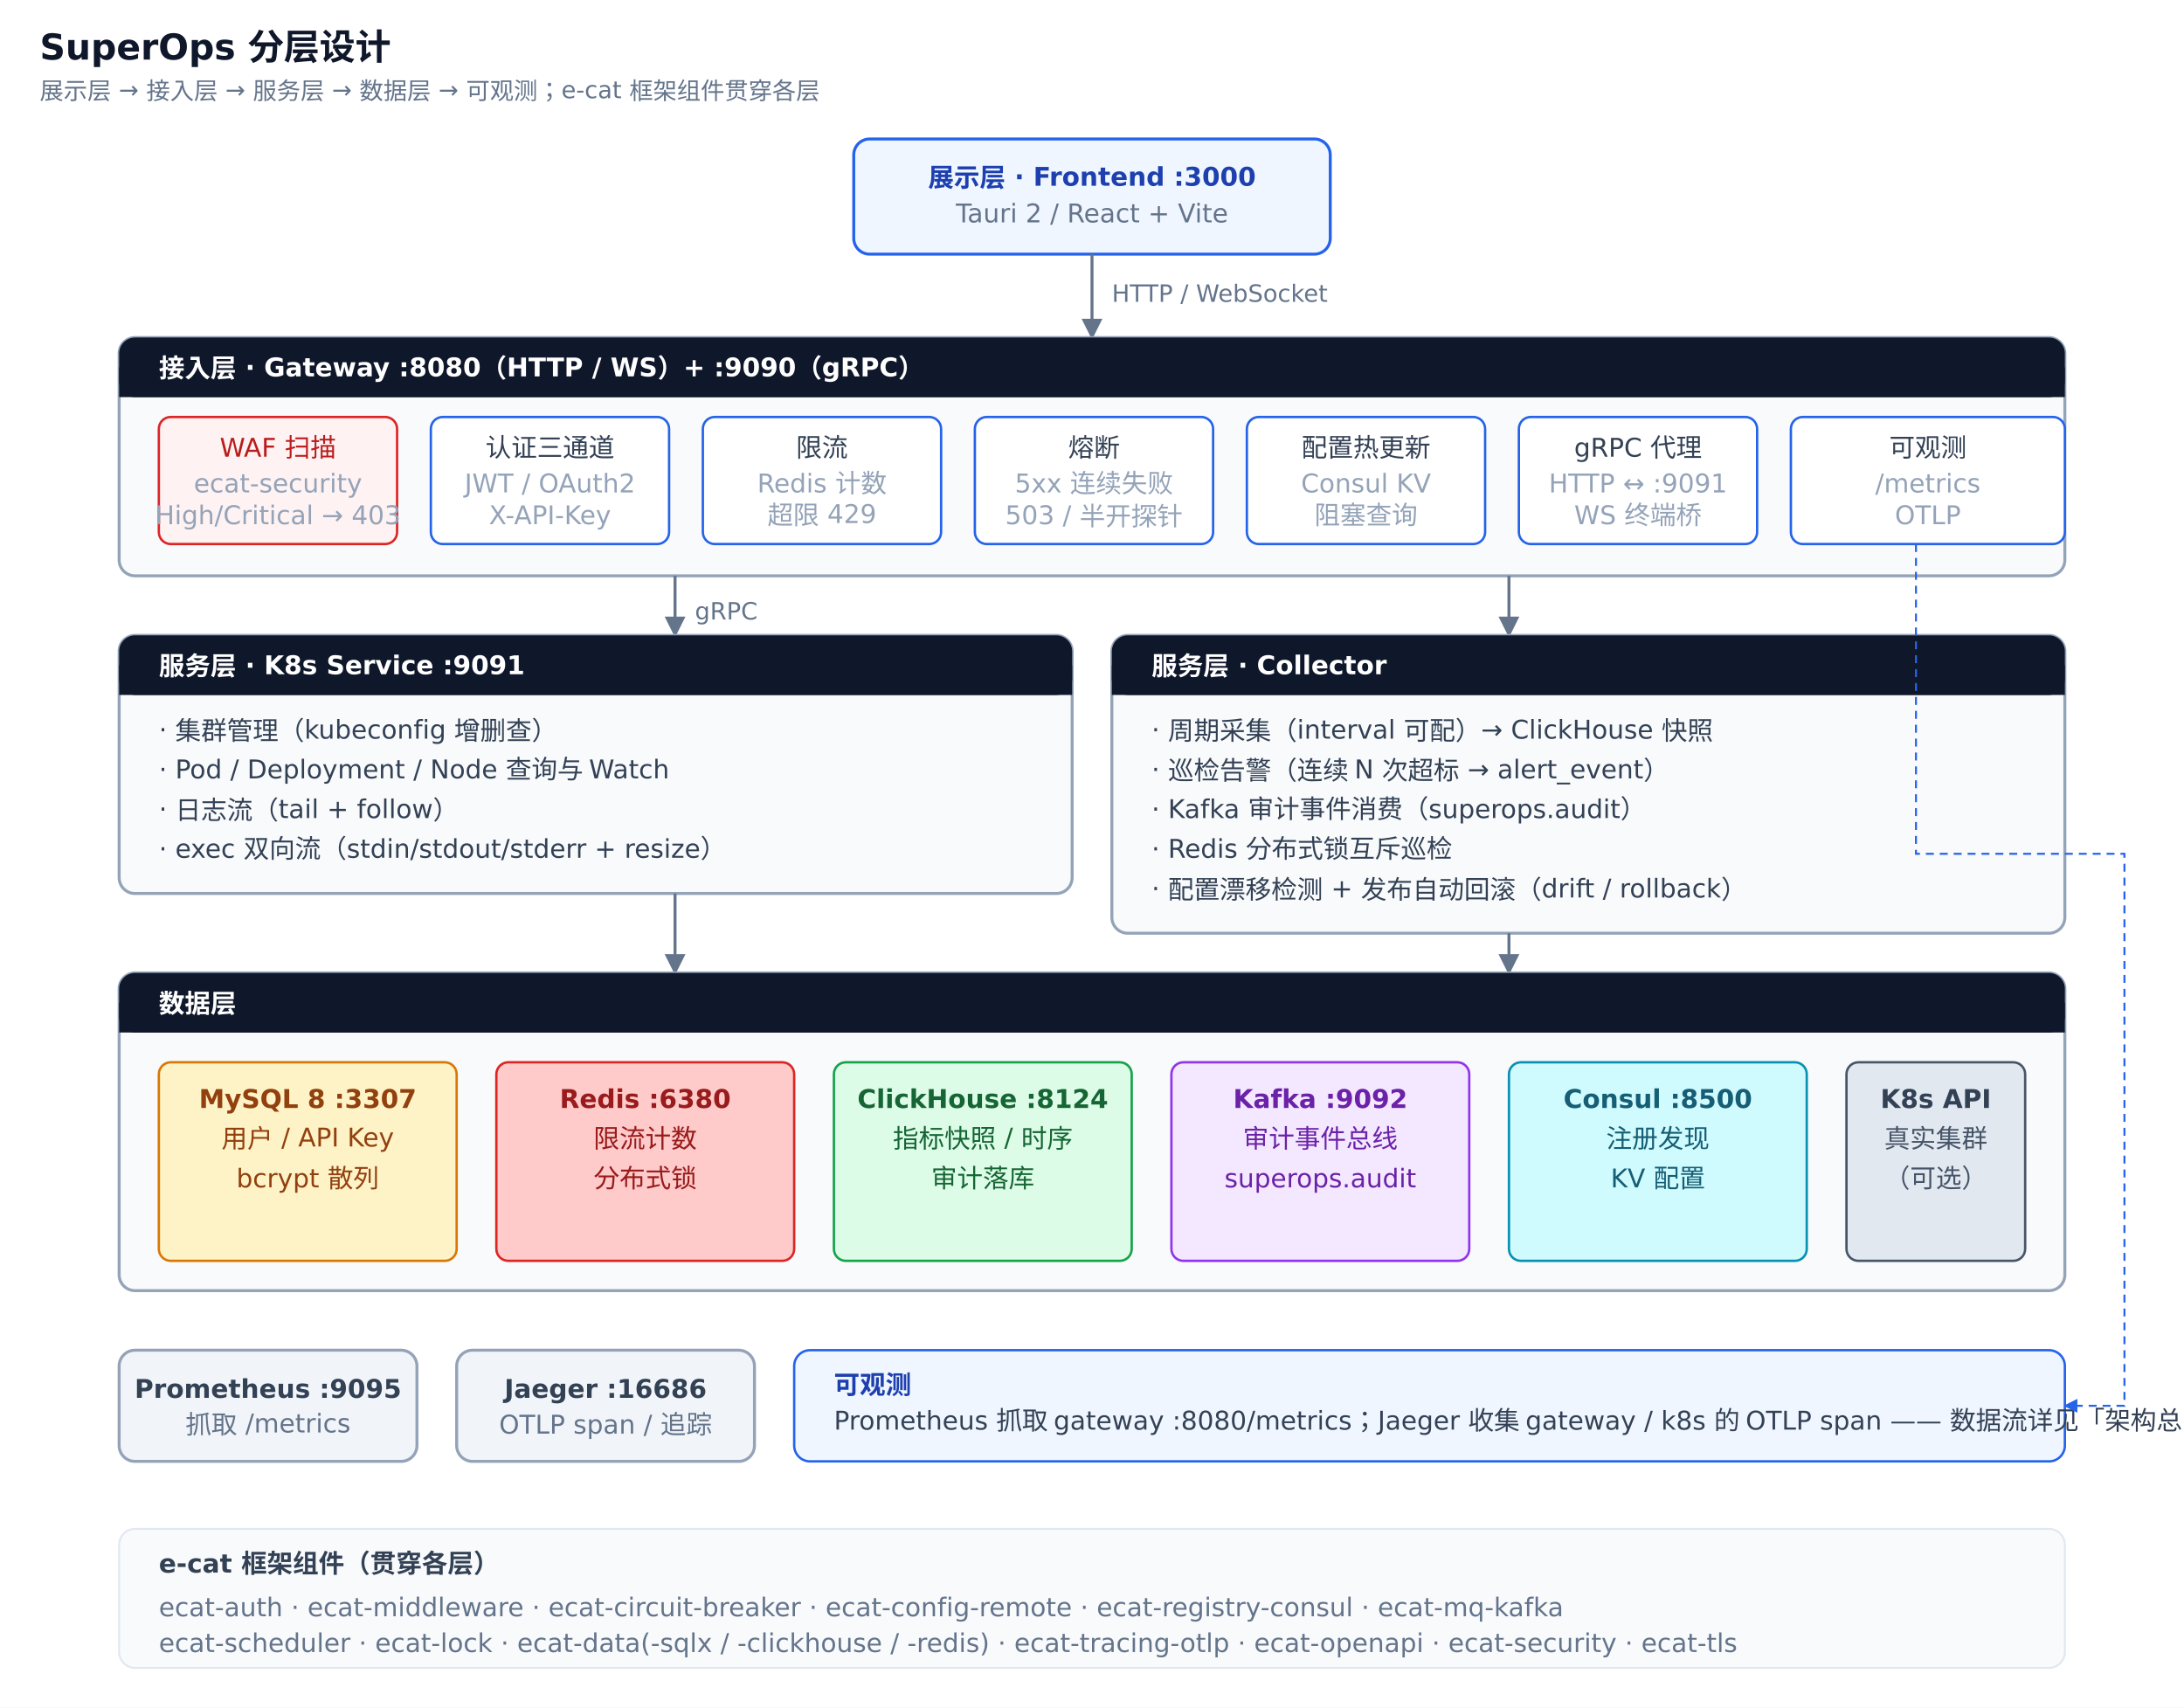
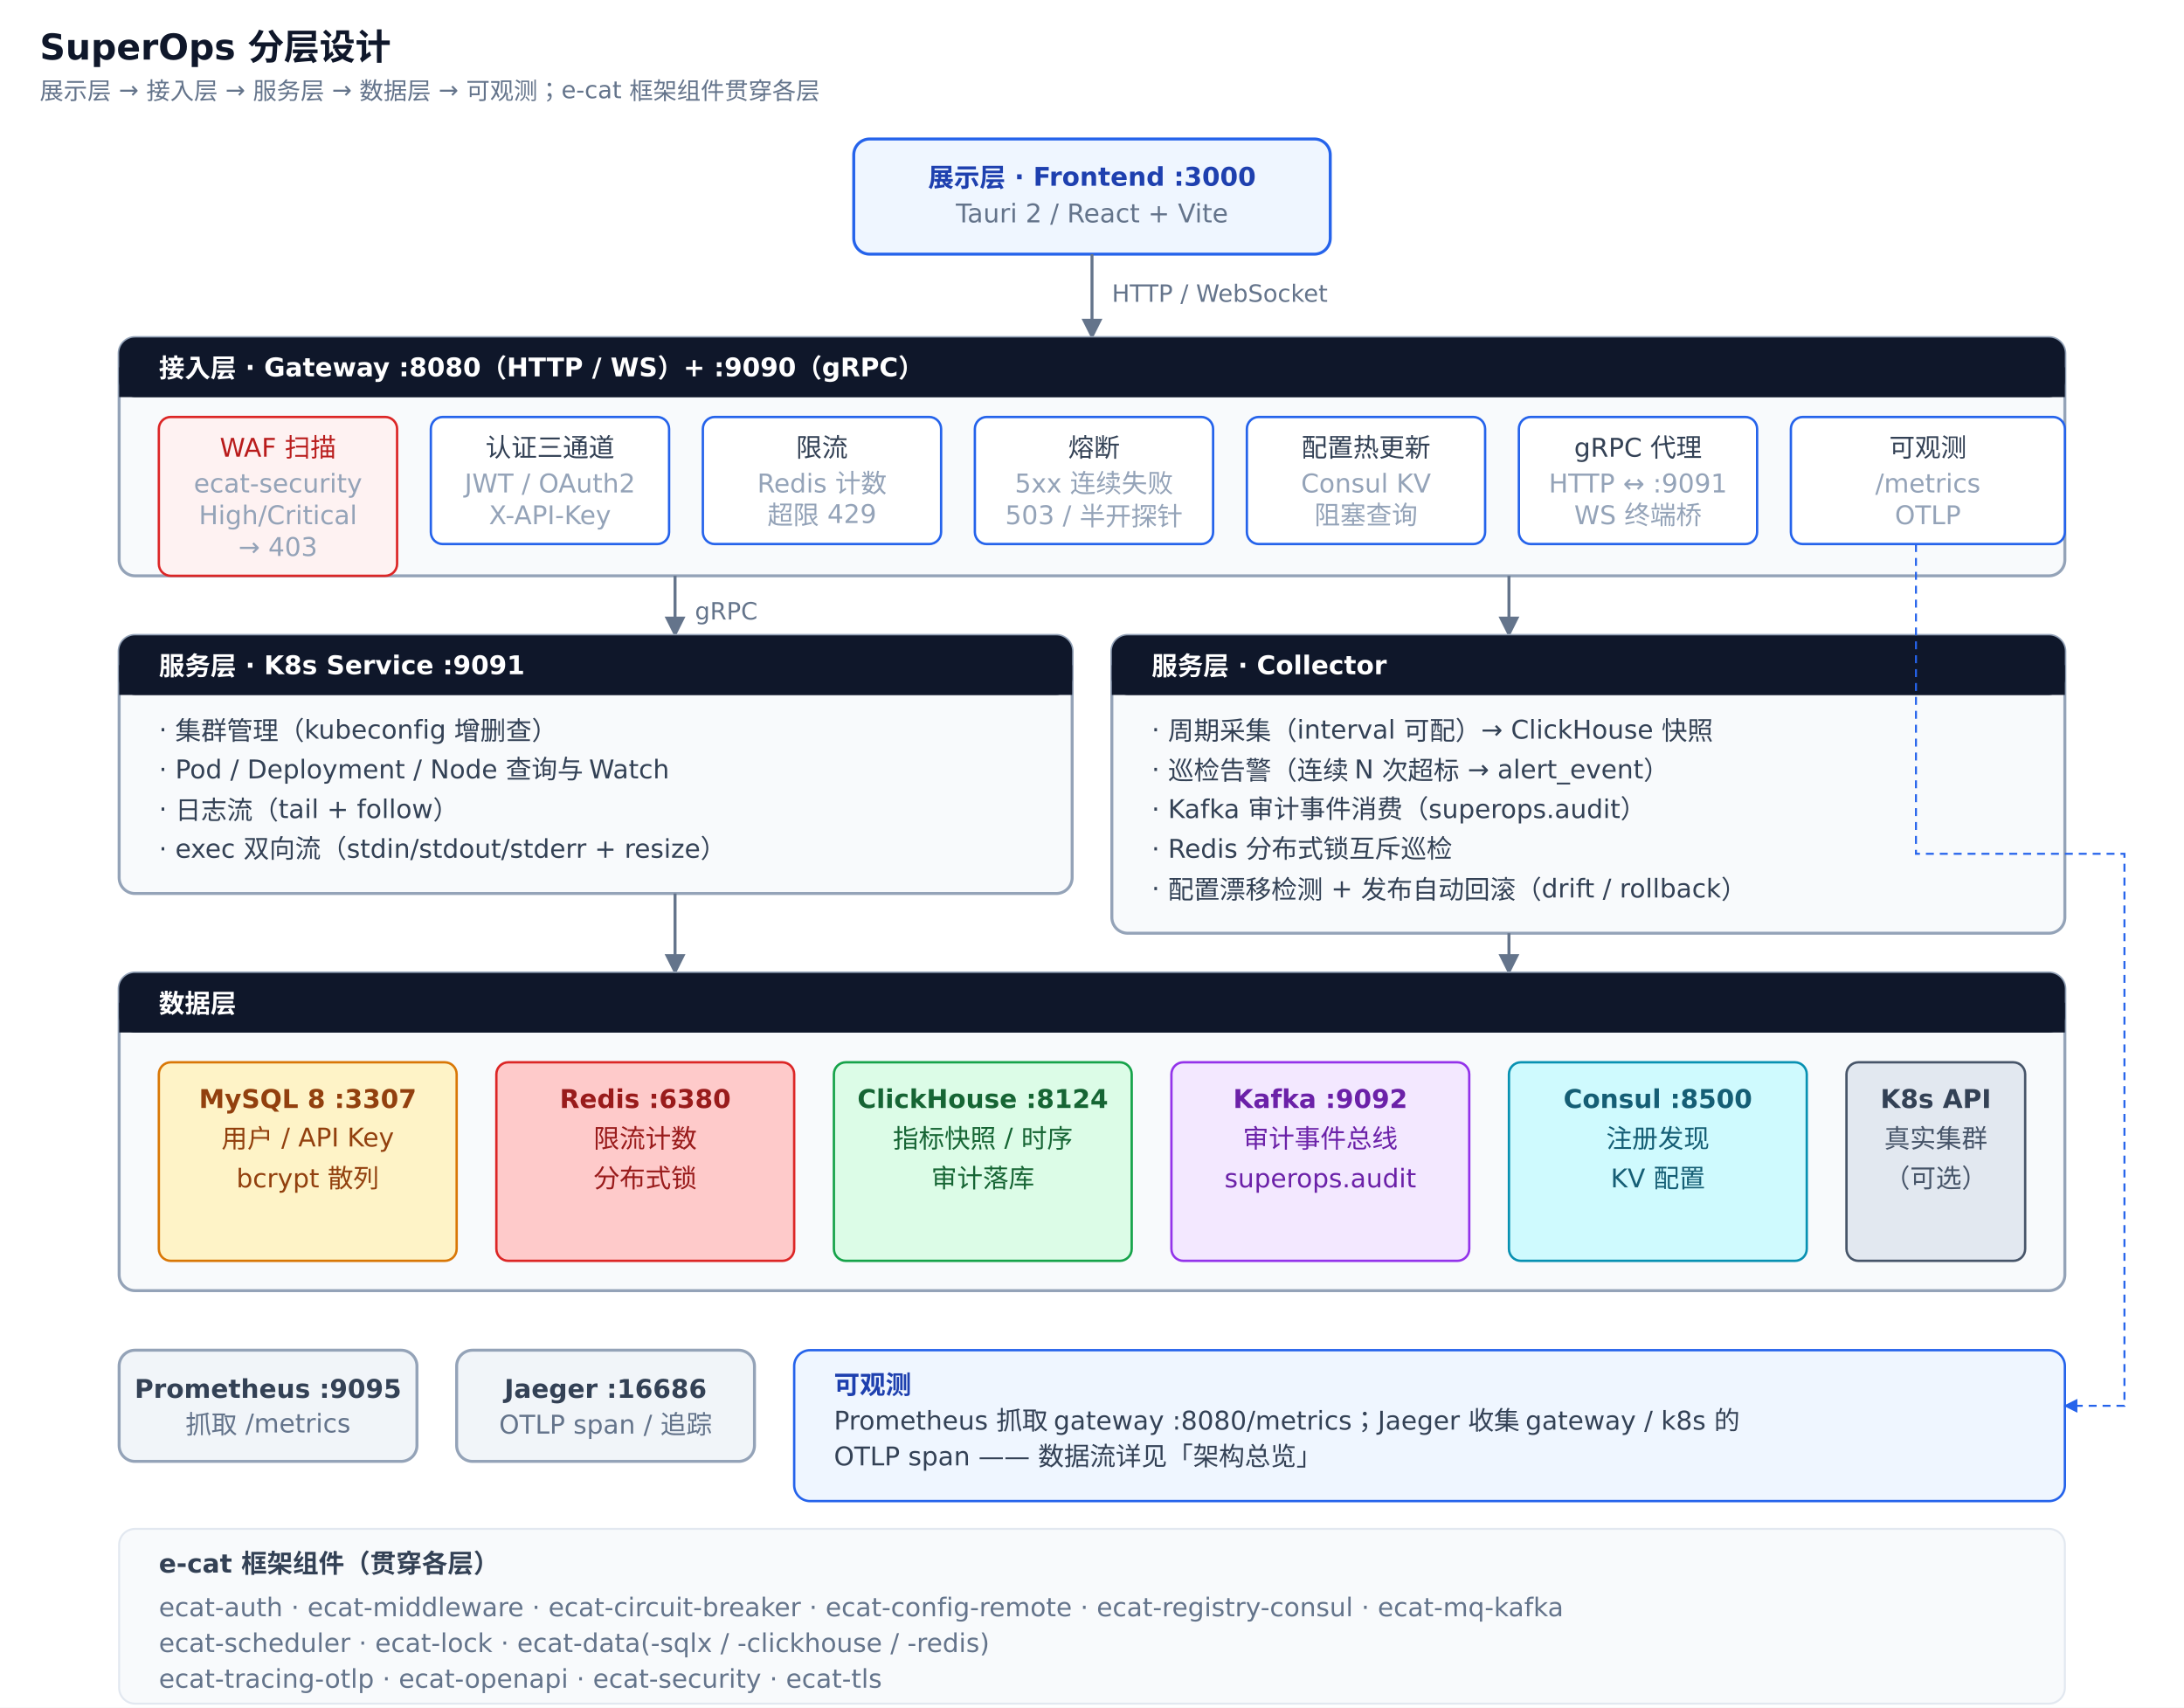
<svg xmlns="http://www.w3.org/2000/svg" viewBox="0 0 1100 860" font-family="'DejaVu Sans','Helvetica Neue',Arial,sans-serif" font-size="13">
  <defs>
    <marker id="arrow" viewBox="0 0 10 10" refX="9" refY="5" markerWidth="7" markerHeight="7" orient="auto-start-reverse">
      <path d="M0 0 L10 5 L0 10 z" fill="#64748b" />
    </marker>
    <marker id="arrow-blue" viewBox="0 0 10 10" refX="9" refY="5" markerWidth="7" markerHeight="7" orient="auto-start-reverse">
      <path d="M0 0 L10 5 L0 10 z" fill="#2563eb" />
    </marker>
  </defs>
  <rect x="0" y="0" width="1100" height="860" fill="#ffffff" />
  <text x="20" y="30" font-size="18" font-weight="bold" fill="#0f172a">SuperOps 分层设计</text>
  <text x="20" y="50" font-size="12" fill="#64748b">展示层 → 接入层 → 服务层 → 数据层 → 可观测；e-cat 框架组件贯穿各层</text>
  <rect x="430" y="70" width="240" height="58" rx="8" fill="#eff6ff" stroke="#2563eb" stroke-width="1.5" />
  <text x="550" y="94" text-anchor="middle" font-weight="bold" fill="#1e40af">展示层 · Frontend :3000</text>
  <text x="550" y="112" text-anchor="middle" fill="#64748b">Tauri 2 / React + Vite</text>
  <path d="M 550 128 L 550 170" stroke="#64748b" stroke-width="1.5" fill="none" marker-end="url(#arrow)" />
  <text x="560" y="152" fill="#64748b" font-size="12">HTTP / WebSocket</text>
  <rect x="60" y="170" width="980" height="120" rx="8" fill="#f8fafc" stroke="#94a3b8" stroke-width="1.5" />
  <rect x="60" y="170" width="980" height="30" rx="8" fill="#0f172a" />
  <rect x="60" y="185" width="980" height="15" fill="#0f172a" />
  <text x="80" y="190" font-weight="bold" fill="#ffffff">接入层 · Gateway :8080（HTTP / WS）+ :9090（gRPC）</text>
-   <rect x="80" y="210" width="120" height="64" rx="6" fill="#fef2f2" stroke="#dc2626" stroke-width="1.2" />
+   <rect x="80" y="210" width="120" height="80" rx="6" fill="#fef2f2" stroke="#dc2626" stroke-width="1.2" />
  <text x="140" y="230" text-anchor="middle" fill="#b91c1c">WAF 扫描</text>
  <text x="140" y="248" text-anchor="middle" fill="#94a3b8">ecat-security</text>
-   <text x="140" y="264" text-anchor="middle" fill="#94a3b8">High/Critical → 403</text>
+   <text x="140" y="264" text-anchor="middle" fill="#94a3b8">High/Critical</text>
+   <text x="140" y="280" text-anchor="middle" fill="#94a3b8">→ 403</text>
  <rect x="217" y="210" width="120" height="64" rx="6" fill="#ffffff" stroke="#2563eb" stroke-width="1.2" />
  <text x="277" y="230" text-anchor="middle" fill="#334155">认证三通道</text>
  <text x="277" y="248" text-anchor="middle" fill="#94a3b8">JWT / OAuth2</text>
  <text x="277" y="264" text-anchor="middle" fill="#94a3b8">X-API-Key</text>
  <rect x="354" y="210" width="120" height="64" rx="6" fill="#ffffff" stroke="#2563eb" stroke-width="1.2" />
  <text x="414" y="230" text-anchor="middle" fill="#334155">限流</text>
  <text x="414" y="248" text-anchor="middle" fill="#94a3b8">Redis 计数</text>
  <text x="414" y="264" text-anchor="middle" fill="#94a3b8">超限 429</text>
  <rect x="491" y="210" width="120" height="64" rx="6" fill="#ffffff" stroke="#2563eb" stroke-width="1.2" />
  <text x="551" y="230" text-anchor="middle" fill="#334155">熔断</text>
  <text x="551" y="248" text-anchor="middle" fill="#94a3b8">5xx 连续失败</text>
  <text x="551" y="264" text-anchor="middle" fill="#94a3b8">503 / 半开探针</text>
  <rect x="628" y="210" width="120" height="64" rx="6" fill="#ffffff" stroke="#2563eb" stroke-width="1.2" />
  <text x="688" y="230" text-anchor="middle" fill="#334155">配置热更新</text>
  <text x="688" y="248" text-anchor="middle" fill="#94a3b8">Consul KV</text>
  <text x="688" y="264" text-anchor="middle" fill="#94a3b8">阻塞查询</text>
  <rect x="765" y="210" width="120" height="64" rx="6" fill="#ffffff" stroke="#2563eb" stroke-width="1.2" />
  <text x="825" y="230" text-anchor="middle" fill="#334155">gRPC 代理</text>
  <text x="825" y="248" text-anchor="middle" fill="#94a3b8">HTTP ↔ :9091</text>
  <text x="825" y="264" text-anchor="middle" fill="#94a3b8">WS 终端桥</text>
  <rect x="902" y="210" width="138" height="64" rx="6" fill="#ffffff" stroke="#2563eb" stroke-width="1.2" />
  <text x="971" y="230" text-anchor="middle" fill="#334155">可观测</text>
  <text x="971" y="248" text-anchor="middle" fill="#94a3b8">/metrics</text>
  <text x="971" y="264" text-anchor="middle" fill="#94a3b8">OTLP</text>
  <path d="M 340 290 L 340 320" stroke="#64748b" stroke-width="1.5" fill="none" marker-end="url(#arrow)" />
  <path d="M 760 290 L 760 320" stroke="#64748b" stroke-width="1.5" fill="none" marker-end="url(#arrow)" />
  <text x="350" y="312" fill="#64748b" font-size="12">gRPC</text>
  <rect x="60" y="320" width="480" height="130" rx="8" fill="#f8fafc" stroke="#94a3b8" stroke-width="1.5" />
  <rect x="60" y="320" width="480" height="30" rx="8" fill="#0f172a" />
  <rect x="60" y="335" width="480" height="15" fill="#0f172a" />
  <text x="80" y="340" font-weight="bold" fill="#ffffff">服务层 · K8s Service :9091</text>
  <text x="80" y="372" fill="#334155">· 集群管理（kubeconfig 增删查）</text>
  <text x="80" y="392" fill="#334155">· Pod / Deployment / Node 查询与 Watch</text>
  <text x="80" y="412" fill="#334155">· 日志流（tail + follow）</text>
  <text x="80" y="432" fill="#334155">· exec 双向流（stdin/stdout/stderr + resize）</text>
  <rect x="560" y="320" width="480" height="150" rx="8" fill="#f8fafc" stroke="#94a3b8" stroke-width="1.5" />
  <rect x="560" y="320" width="480" height="30" rx="8" fill="#0f172a" />
  <rect x="560" y="335" width="480" height="15" fill="#0f172a" />
  <text x="580" y="340" font-weight="bold" fill="#ffffff">服务层 · Collector</text>
  <text x="580" y="372" fill="#334155">· 周期采集（interval 可配）→ ClickHouse 快照</text>
  <text x="580" y="392" fill="#334155">· 巡检告警（连续 N 次超标 → alert_event）</text>
  <text x="580" y="412" fill="#334155">· Kafka 审计事件消费（superops.audit）</text>
  <text x="580" y="432" fill="#334155">· Redis 分布式锁互斥巡检</text>
  <text x="580" y="452" fill="#334155">· 配置漂移检测 + 发布自动回滚（drift / rollback）</text>
  <path d="M 340 450 L 340 490" stroke="#64748b" stroke-width="1.5" fill="none" marker-end="url(#arrow)" />
  <path d="M 760 470 L 760 490" stroke="#64748b" stroke-width="1.5" fill="none" marker-end="url(#arrow)" />
  <rect x="60" y="490" width="980" height="160" rx="8" fill="#f8fafc" stroke="#94a3b8" stroke-width="1.5" />
  <rect x="60" y="490" width="980" height="30" rx="8" fill="#0f172a" />
  <rect x="60" y="505" width="980" height="15" fill="#0f172a" />
  <text x="80" y="510" font-weight="bold" fill="#ffffff">数据层</text>
  <rect x="80" y="535" width="150" height="100" rx="6" fill="#fef3c7" stroke="#d97706" stroke-width="1.2" />
  <text x="155" y="558" text-anchor="middle" font-weight="bold" fill="#92400e">MySQL 8 :3307</text>
  <text x="155" y="578" text-anchor="middle" fill="#92400e">用户 / API Key</text>
  <text x="155" y="598" text-anchor="middle" fill="#92400e">bcrypt 散列</text>
  <rect x="250" y="535" width="150" height="100" rx="6" fill="#fecaca" stroke="#dc2626" stroke-width="1.2" />
  <text x="325" y="558" text-anchor="middle" font-weight="bold" fill="#991b1b">Redis :6380</text>
  <text x="325" y="578" text-anchor="middle" fill="#991b1b">限流计数</text>
  <text x="325" y="598" text-anchor="middle" fill="#991b1b">分布式锁</text>
  <rect x="420" y="535" width="150" height="100" rx="6" fill="#dcfce7" stroke="#16a34a" stroke-width="1.2" />
  <text x="495" y="558" text-anchor="middle" font-weight="bold" fill="#166534">ClickHouse :8124</text>
  <text x="495" y="578" text-anchor="middle" fill="#166534">指标快照 / 时序</text>
  <text x="495" y="598" text-anchor="middle" fill="#166534">审计落库</text>
  <rect x="590" y="535" width="150" height="100" rx="6" fill="#f3e8ff" stroke="#9333ea" stroke-width="1.2" />
  <text x="665" y="558" text-anchor="middle" font-weight="bold" fill="#6b21a8">Kafka :9092</text>
  <text x="665" y="578" text-anchor="middle" fill="#6b21a8">审计事件总线</text>
  <text x="665" y="598" text-anchor="middle" fill="#6b21a8">superops.audit</text>
  <rect x="760" y="535" width="150" height="100" rx="6" fill="#cffafe" stroke="#0891b2" stroke-width="1.2" />
  <text x="835" y="558" text-anchor="middle" font-weight="bold" fill="#155e75">Consul :8500</text>
  <text x="835" y="578" text-anchor="middle" fill="#155e75">注册发现</text>
  <text x="835" y="598" text-anchor="middle" fill="#155e75">KV 配置</text>
  <rect x="930" y="535" width="90" height="100" rx="6" fill="#e2e8f0" stroke="#475569" stroke-width="1.2" />
  <text x="975" y="558" text-anchor="middle" font-weight="bold" fill="#334155">K8s API</text>
  <text x="975" y="578" text-anchor="middle" fill="#475569">真实集群</text>
  <text x="975" y="598" text-anchor="middle" fill="#475569">（可选）</text>
  <rect x="60" y="680" width="150" height="56" rx="8" fill="#f1f5f9" stroke="#94a3b8" stroke-width="1.5" />
  <text x="135" y="704" text-anchor="middle" font-weight="bold" fill="#334155">Prometheus :9095</text>
  <text x="135" y="722" text-anchor="middle" fill="#64748b">抓取 /metrics</text>
  <rect x="230" y="680" width="150" height="56" rx="8" fill="#f1f5f9" stroke="#94a3b8" stroke-width="1.5" />
  <text x="305" y="704" text-anchor="middle" font-weight="bold" fill="#334155">Jaeger :16686</text>
  <text x="305" y="722" text-anchor="middle" fill="#64748b">OTLP span / 追踪</text>
-   <rect x="400" y="680" width="640" height="56" rx="8" fill="#eff6ff" stroke="#2563eb" stroke-width="1.2" />
+   <rect x="400" y="680" width="640" height="76" rx="8" fill="#eff6ff" stroke="#2563eb" stroke-width="1.2" />
  <text x="420" y="702" font-weight="bold" fill="#1e40af">可观测</text>
-   <text x="420" y="720" fill="#334155">Prometheus 抓取 gateway :8080/metrics；Jaeger 收集 gateway / k8s 的 OTLP span —— 数据流详见「架构总览」</text>
+   <text x="420" y="720" fill="#334155">Prometheus 抓取 gateway :8080/metrics；Jaeger 收集 gateway / k8s 的</text>
+   <text x="420" y="738" fill="#334155">OTLP span —— 数据流详见「架构总览」</text>
  <path d="M 965 274 L 965 430 L 1070 430 L 1070 708 L 1040 708" stroke="#2563eb" stroke-width="1" stroke-dasharray="4 3" fill="none" marker-end="url(#arrow-blue)" />
-   <rect x="60" y="770" width="980" height="70" rx="8" fill="#f8fafc" stroke="#e2e8f0" />
+   <rect x="60" y="770" width="980" height="88" rx="8" fill="#f8fafc" stroke="#e2e8f0" />
  <text x="80" y="792" font-weight="bold" fill="#334155">e-cat 框架组件（贯穿各层）</text>
  <text x="80" y="814" fill="#64748b">ecat-auth · ecat-middleware · ecat-circuit-breaker · ecat-config-remote · ecat-registry-consul · ecat-mq-kafka</text>
-   <text x="80" y="832" fill="#64748b">ecat-scheduler · ecat-lock · ecat-data(-sqlx / -clickhouse / -redis) · ecat-tracing-otlp · ecat-openapi · ecat-security · ecat-tls</text>
+   <text x="80" y="832" fill="#64748b">ecat-scheduler · ecat-lock · ecat-data(-sqlx / -clickhouse / -redis)</text>
+   <text x="80" y="850" fill="#64748b">ecat-tracing-otlp · ecat-openapi · ecat-security · ecat-tls</text>
</svg>
